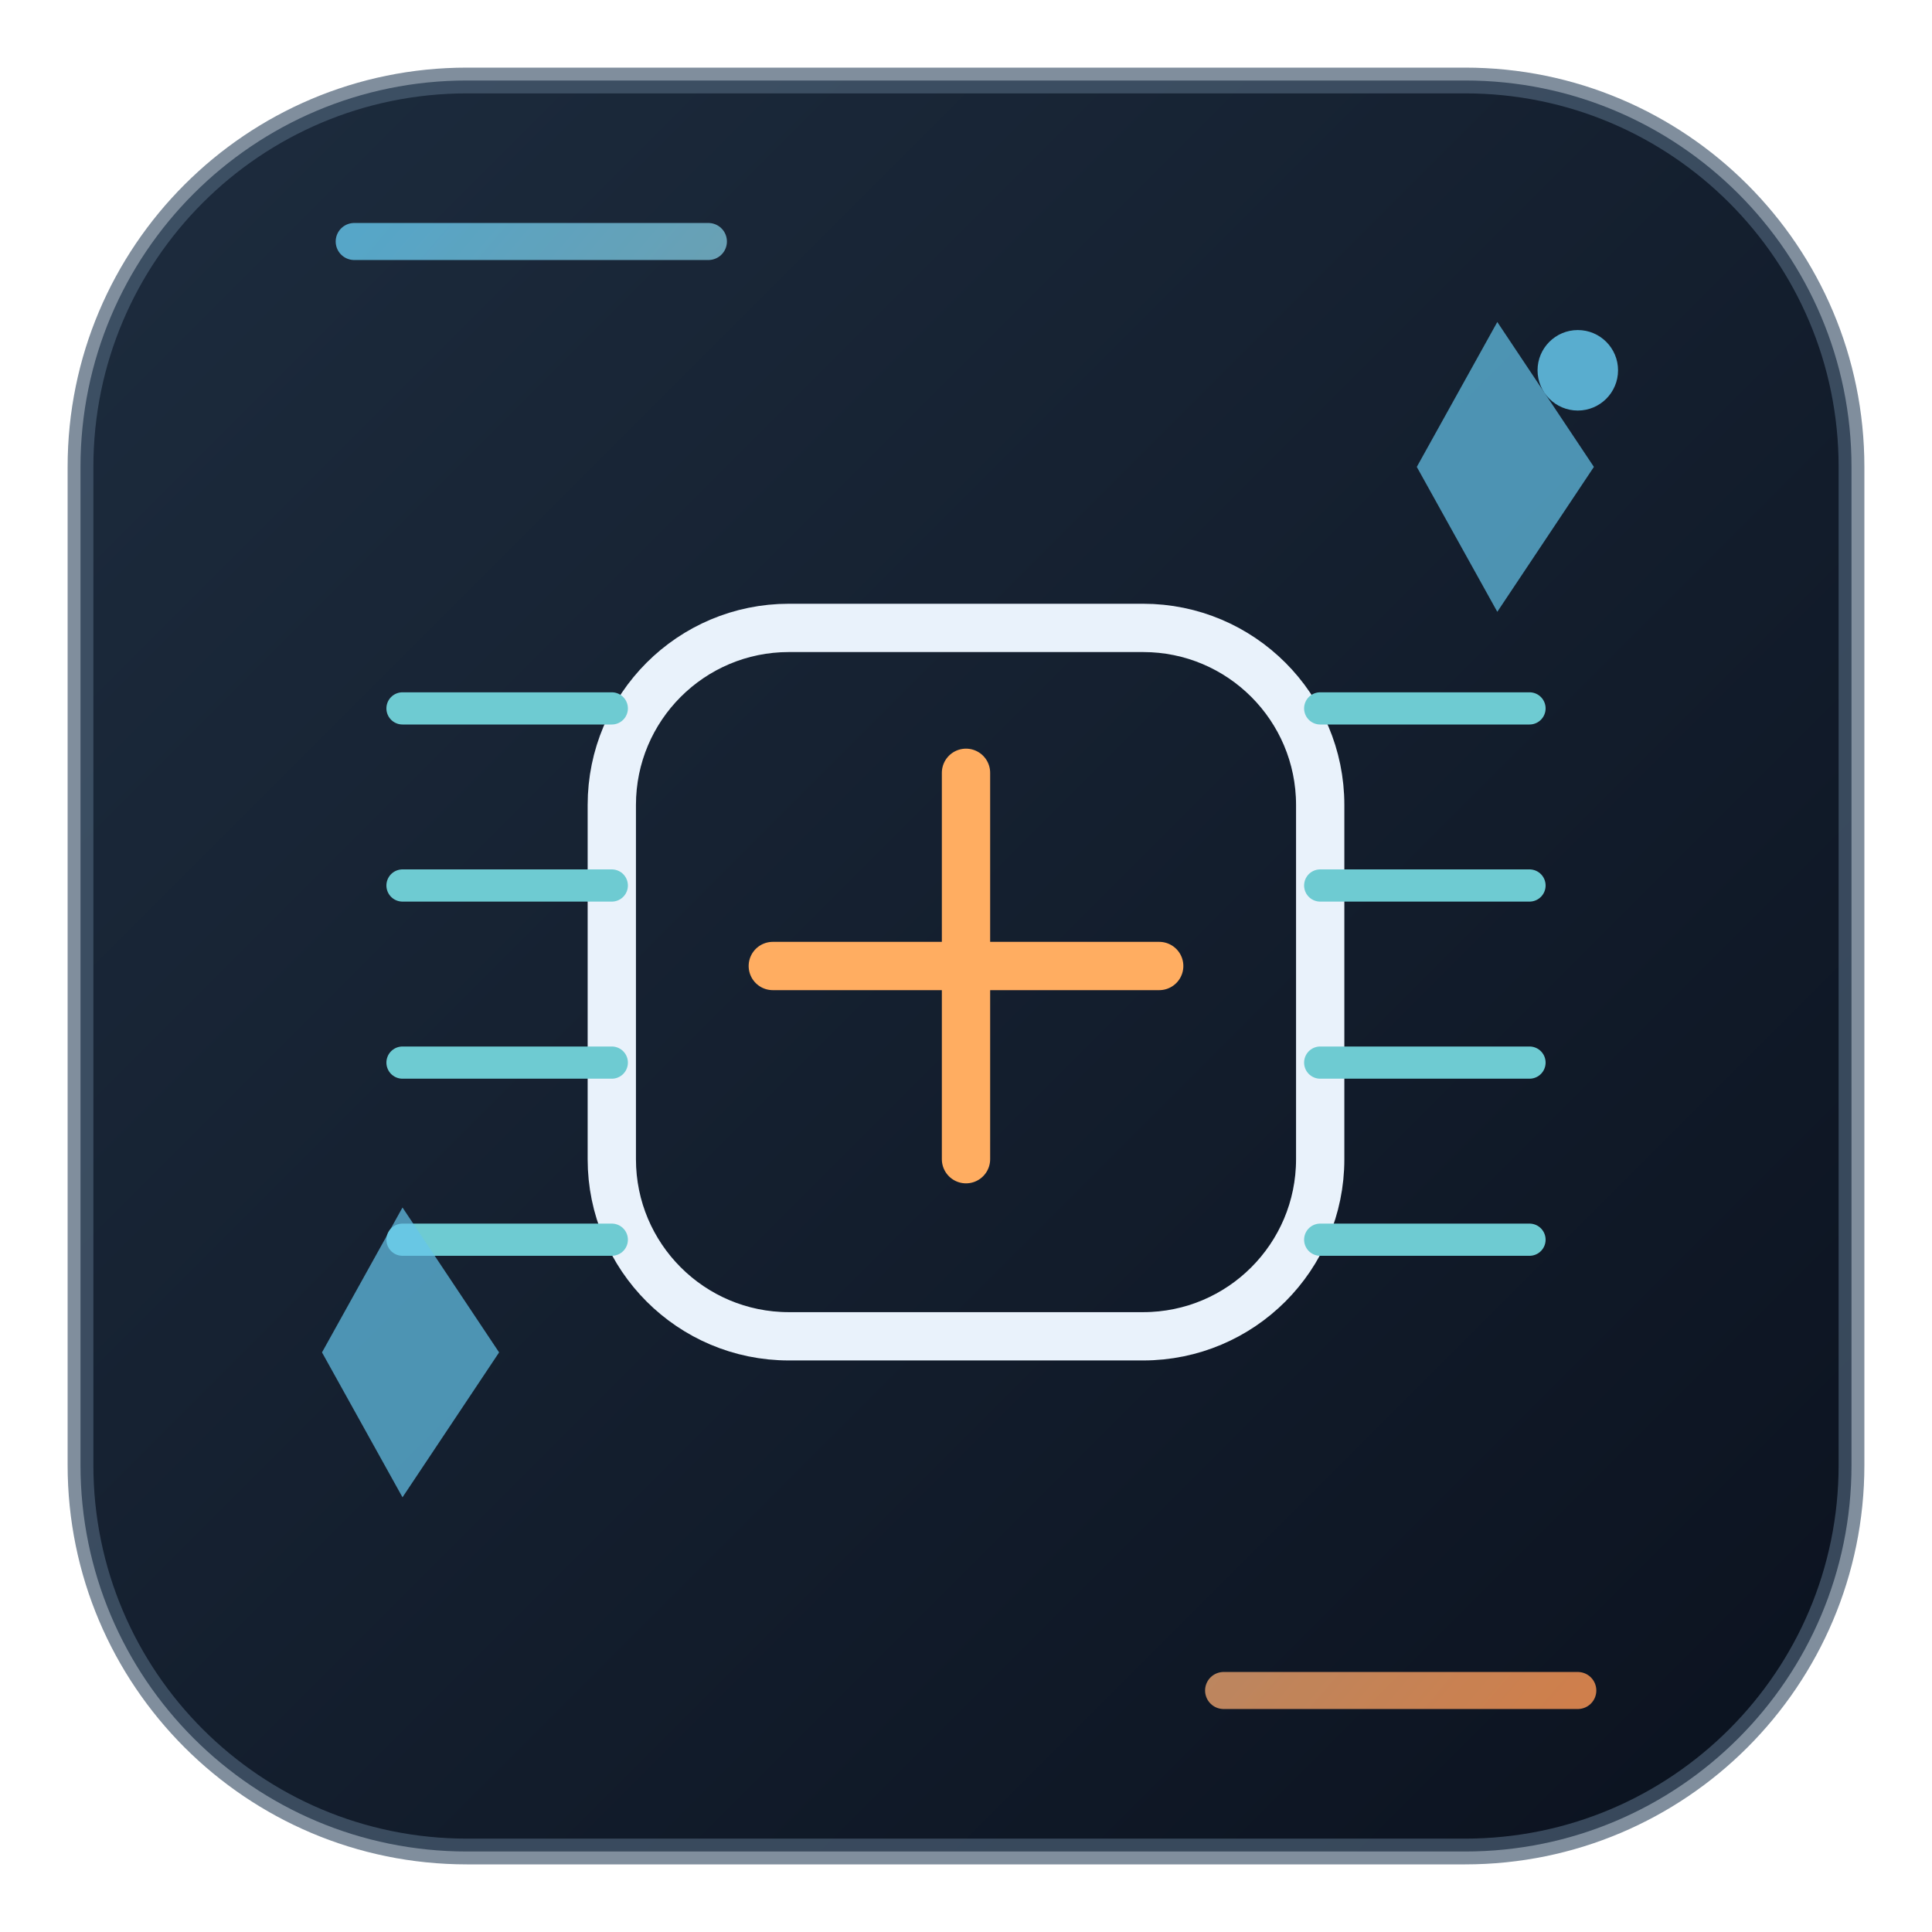
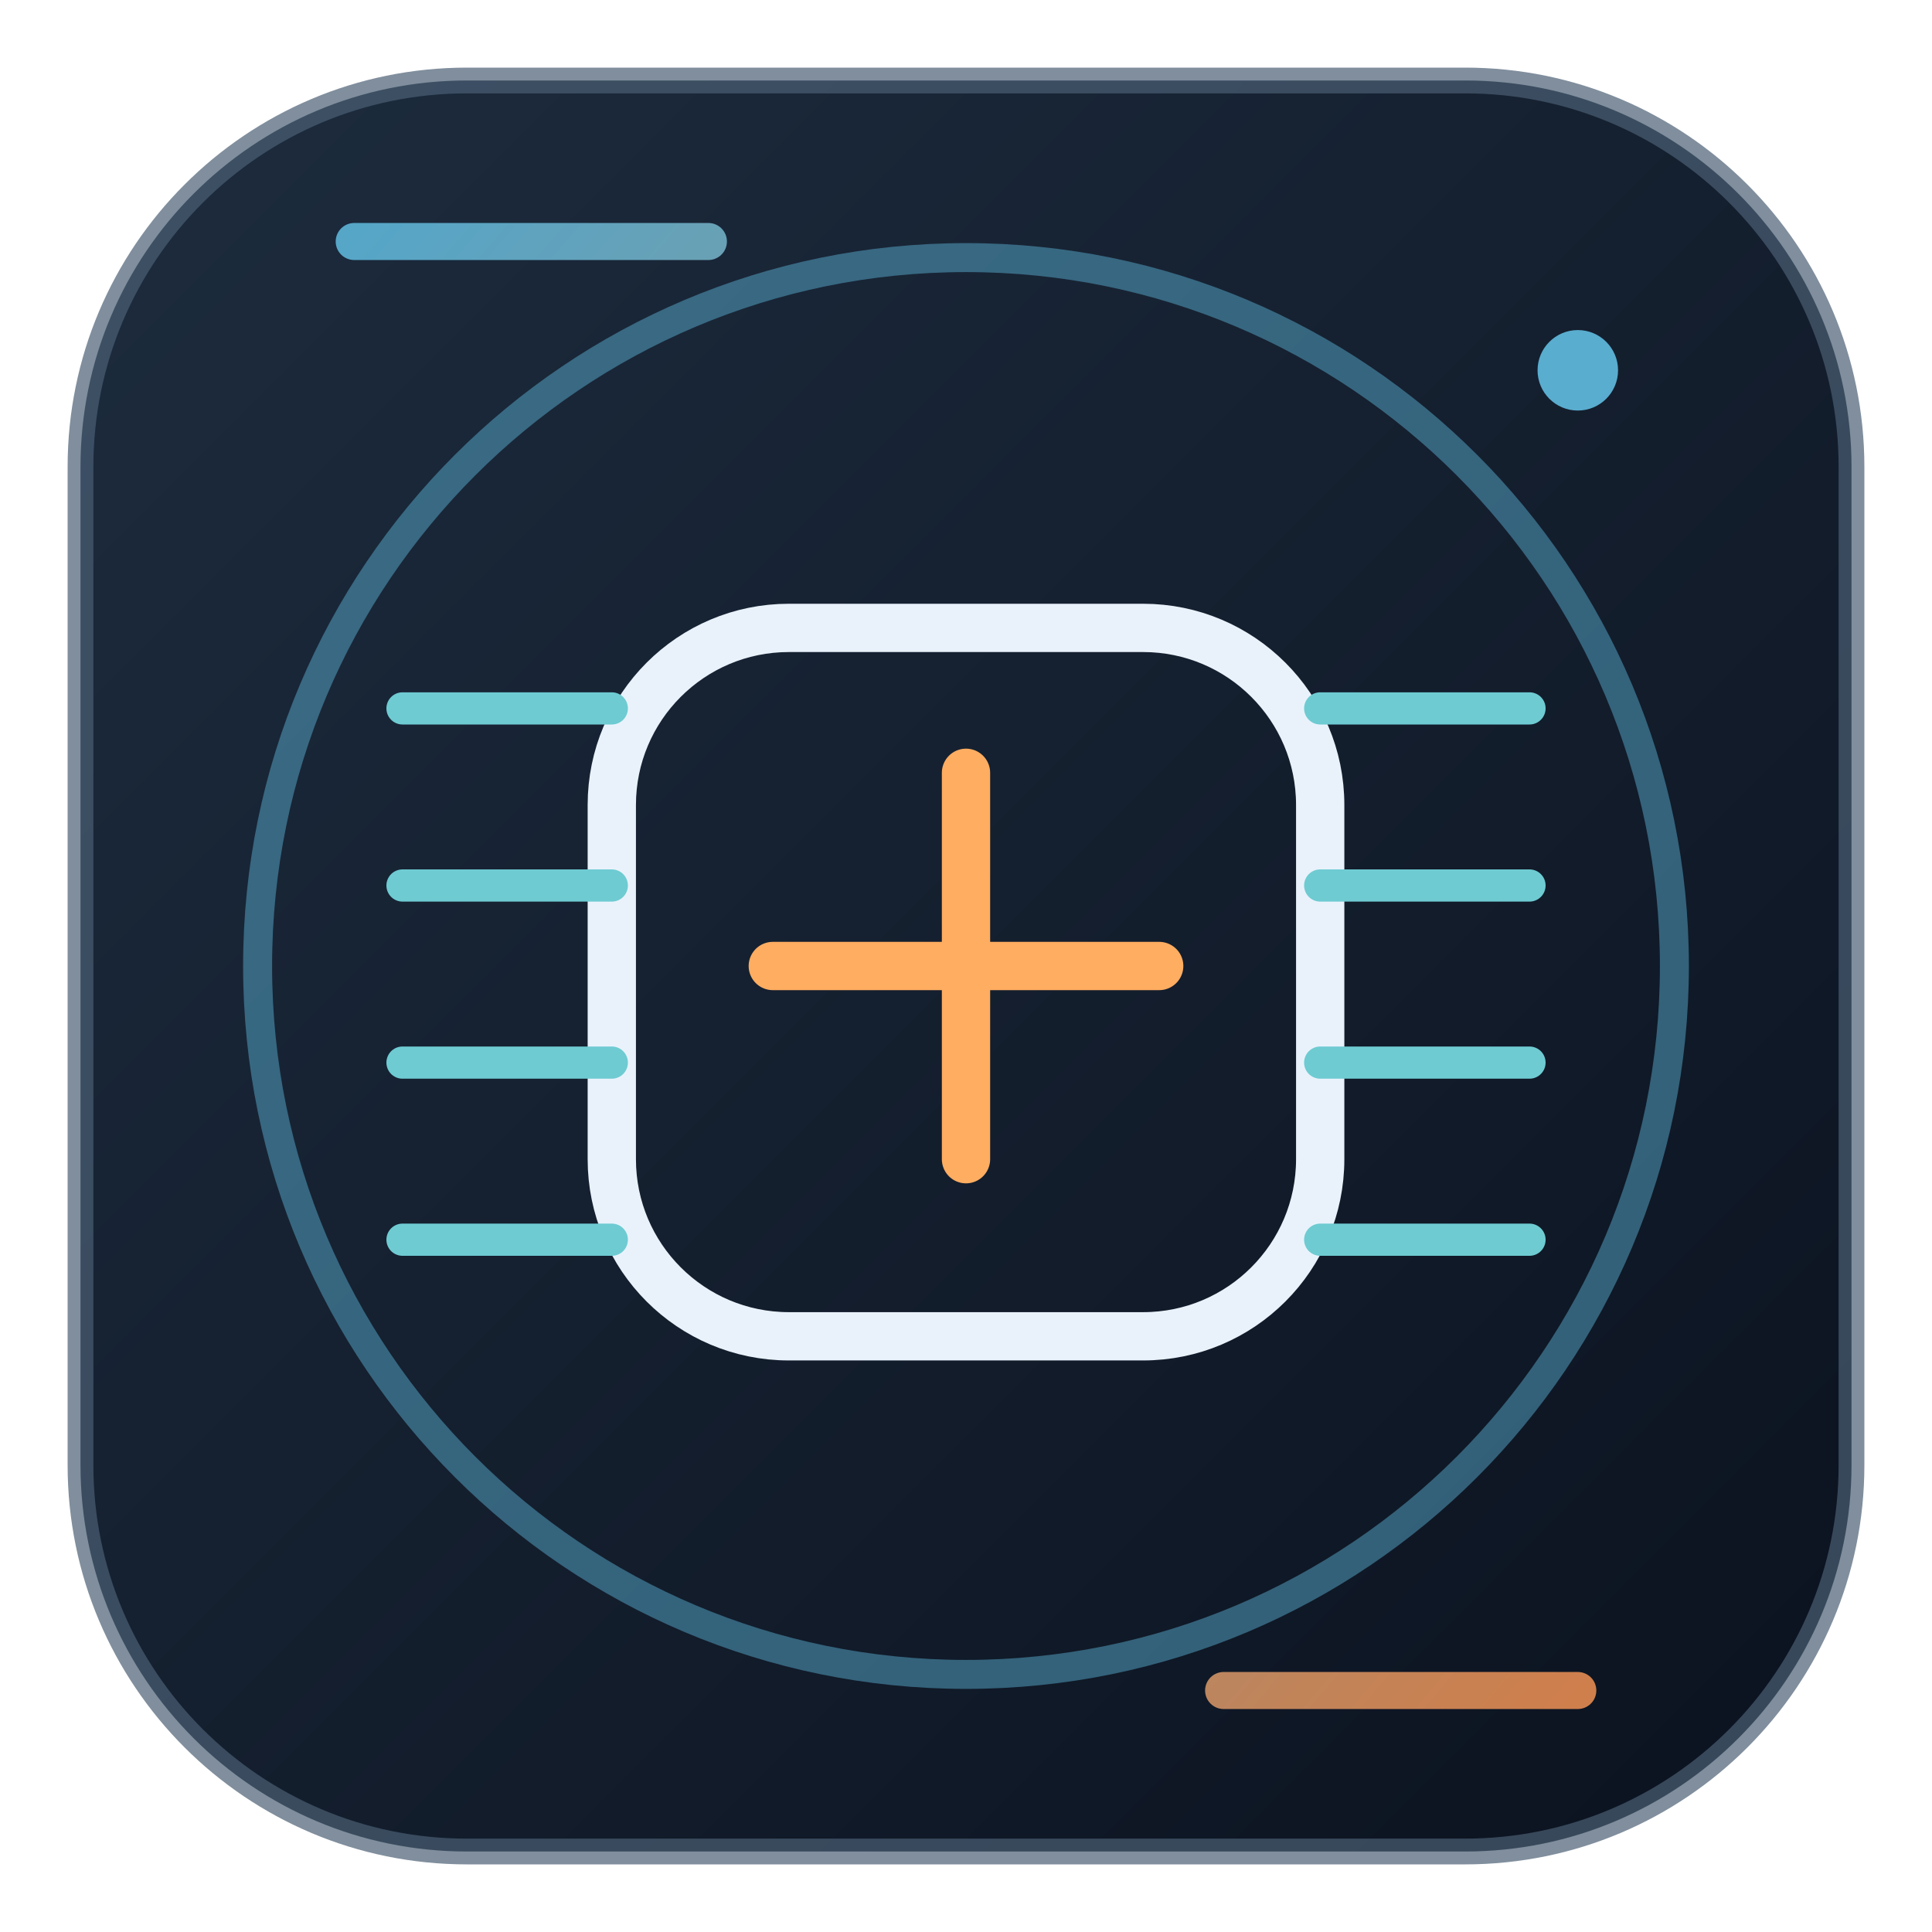
<svg xmlns="http://www.w3.org/2000/svg" width="120" height="120" viewBox="0 0 120 120" role="img" aria-label="API Circuit" data-creator="Jelvan Elements" data-collection="Premium Icon Studio">
  <defs>
    <linearGradient id="surface" x1="0" x2="1" y1="0" y2="1">
      <stop stop-color="#1D2C3E" />
      <stop offset="1" stop-color="#0B121F" />
    </linearGradient>
    <linearGradient id="edge" x1="0" x2="1" y1="0" y2="1">
      <stop stop-color="#65C5EB" />
      <stop offset="1" stop-color="#FF9A56" />
    </linearGradient>
  </defs>
  <style>
@keyframes orbit{to{transform:rotate(360deg)}}
@keyframes pulse{0%,100%{opacity:.26;transform:scale(.86)}50%{opacity:1;transform:scale(1.12)}}
@keyframes drift{0%,100%{transform:translateY(-4px)}50%{transform:translateY(4px)}}
@keyframes shimmer{0%,100%{opacity:.16}50%{opacity:.85}}
- .motion{transform-box:fill-box;transform-origin:center;animation:drift 3.4s ease-in-out infinite;}
+ .motion{transform-box:fill-box;transform-origin:center;animation:pulse 3s ease-in-out infinite;}
@media(prefers-reduced-motion:reduce){.motion{animation:none!important}}
</style>
  <rect x="5" y="5" width="110" height="110" rx="24" fill="url(#surface)" stroke="#4B5F74" stroke-opacity=".7" stroke-width="1.6" />
  <path d="M22 15h22M76 105h22" stroke="url(#edge)" stroke-width="2.3" stroke-linecap="round" opacity=".8" />
  <circle cx="98" cy="23" r="2.5" fill="#65C5EB" opacity=".85" />
  <g>
    <rect x="38" y="39" width="44" height="44" rx="11" fill="none" stroke="#E9F2FB" stroke-width="3" />
    <path d="M48 60h24M60 48v24" stroke="#FFAD61" stroke-width="3" fill="none" stroke-linecap="round" stroke-linejoin="round" />
    <path d="M25 44L38 44" stroke="#6ECBD2" stroke-width="2" fill="none" stroke-linecap="round" stroke-linejoin="round" />
    <path d="M82 44L95 44" stroke="#6ECBD2" stroke-width="2" fill="none" stroke-linecap="round" stroke-linejoin="round" />
    <path d="M25 55L38 55" stroke="#6ECBD2" stroke-width="2" fill="none" stroke-linecap="round" stroke-linejoin="round" />
    <path d="M82 55L95 55" stroke="#6ECBD2" stroke-width="2" fill="none" stroke-linecap="round" stroke-linejoin="round" />
    <path d="M25 66L38 66" stroke="#6ECBD2" stroke-width="2" fill="none" stroke-linecap="round" stroke-linejoin="round" />
    <path d="M82 66L95 66" stroke="#6ECBD2" stroke-width="2" fill="none" stroke-linecap="round" stroke-linejoin="round" />
    <path d="M25 77L38 77" stroke="#6ECBD2" stroke-width="2" fill="none" stroke-linecap="round" stroke-linejoin="round" />
    <path d="M82 77L95 77" stroke="#6ECBD2" stroke-width="2" fill="none" stroke-linecap="round" stroke-linejoin="round" />
  </g>
  <g class="motion">
-     <path d="M20 84l5-9 6 9-6 9ZM88 29l5-9 6 9-6 9Z" fill="#65C5EB" opacity=".7" />
+     <circle cx="60" cy="60" r="44" fill="none" stroke="#65C5EB" stroke-width="1.8" opacity=".42" />
  </g>
</svg>
